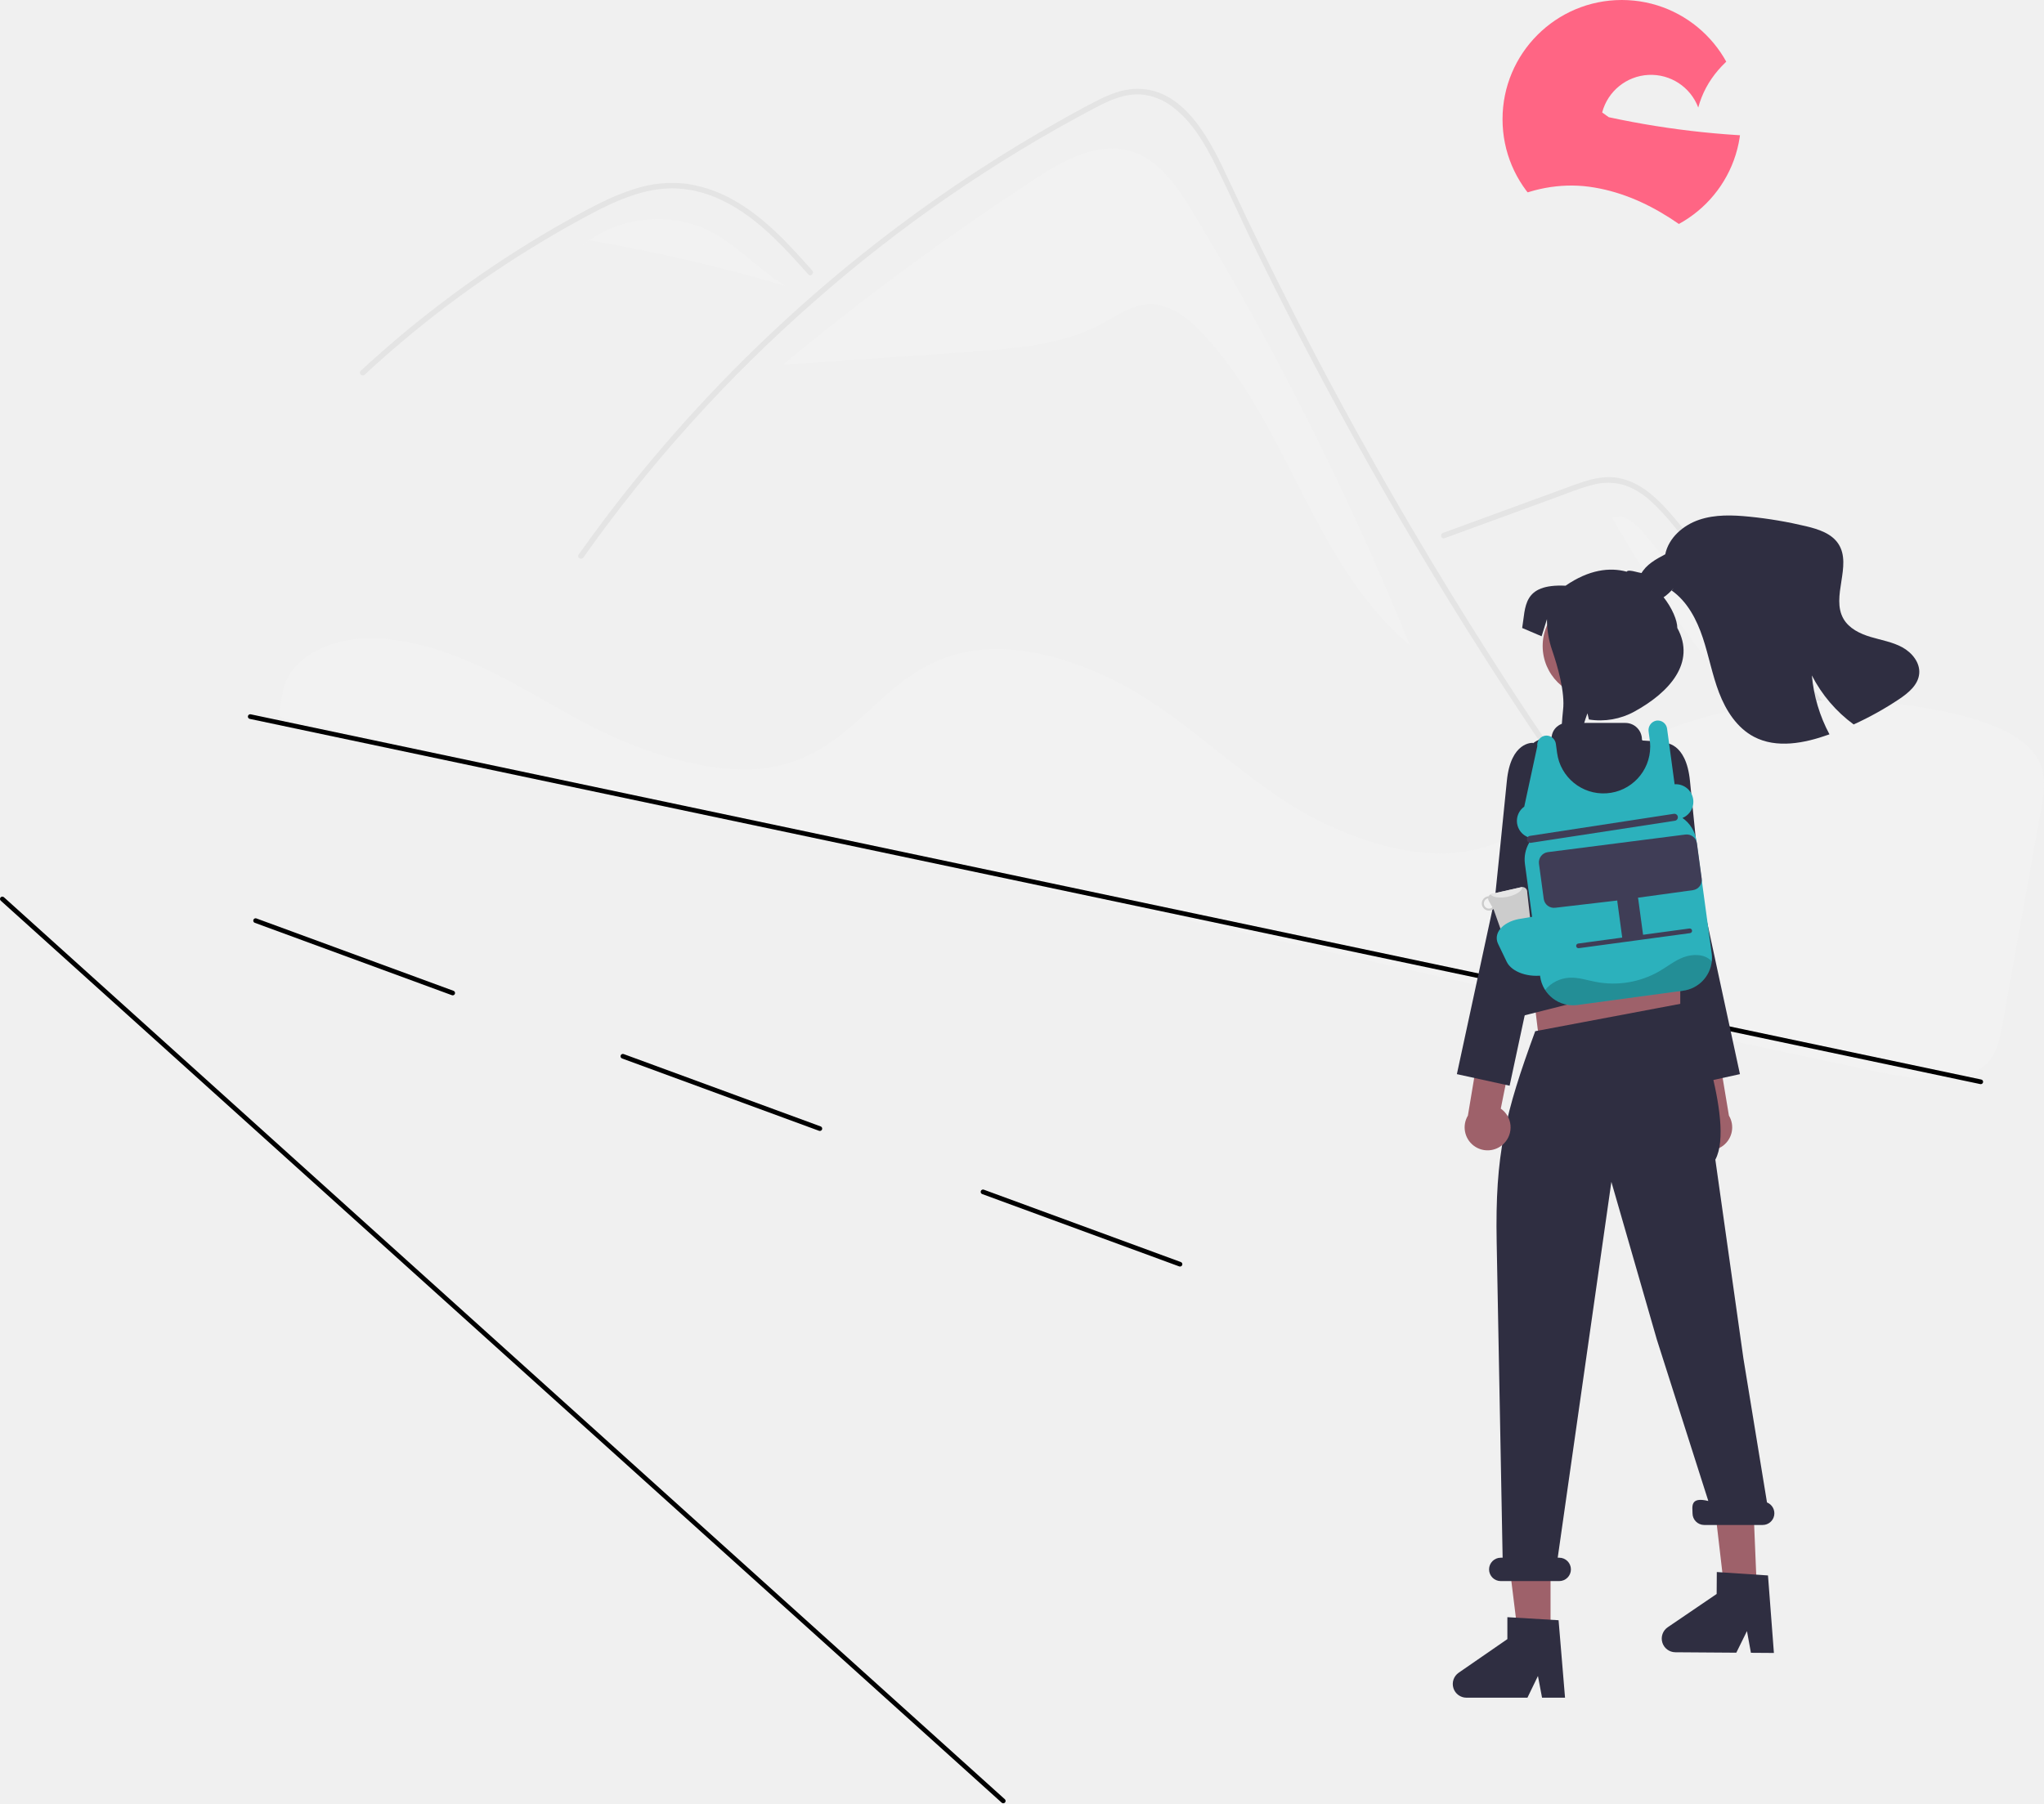
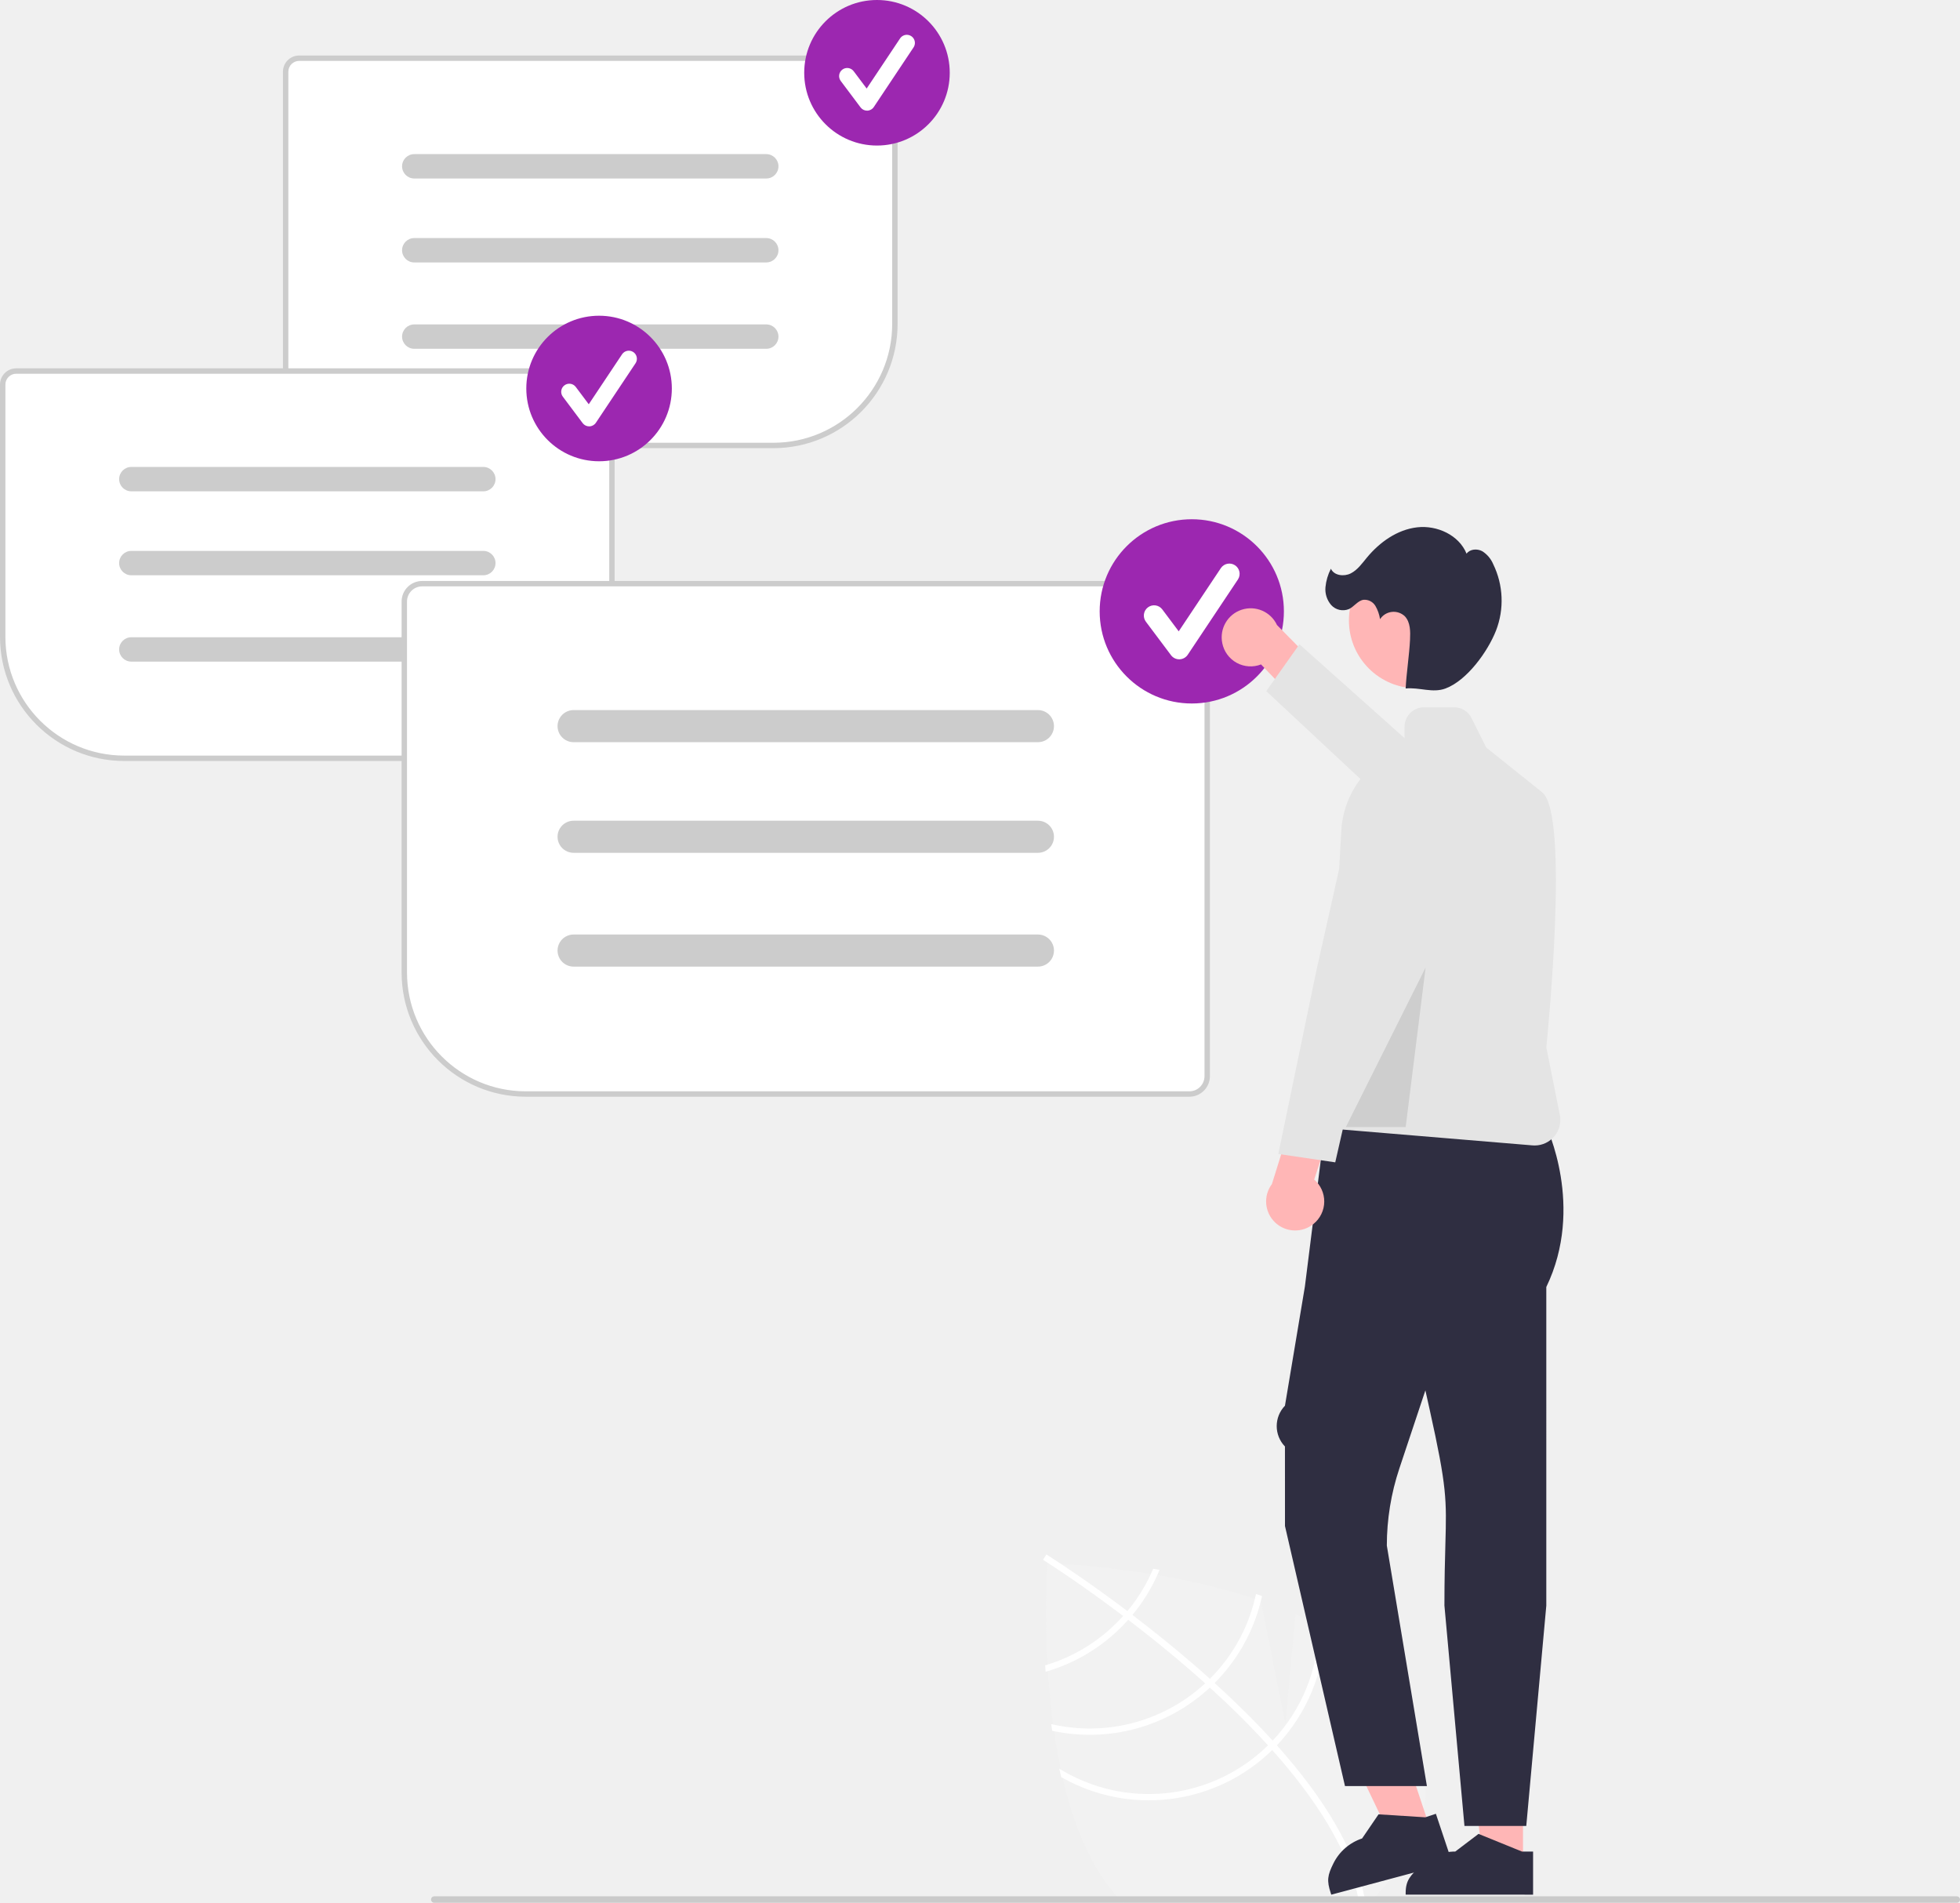
- <svg xmlns="http://www.w3.org/2000/svg" id="currentIllo" data-name="Layer 1" width="874.039" height="771.292" viewBox="0 0 874.039 771.292" class="injected-svg DownloadModal__ImageFile-sc-p17csy-5 iIfSkb grid_media">
-   <path d="M673.062,155.137c-6.611-10.934-14.444-22.608-26.712-26.178-14.207-4.135-28.802,4.079-41.181,12.184a1200.013,1200.013,0,0,0-106.794,78.684l.037.424q39.846-2.748,79.691-5.496c19.192-1.324,39.044-2.83,56.005-11.909,6.436-3.445,12.71-8.047,20.003-8.368,9.061-.398,16.962,5.93,23.17,12.541,36.727,39.109,47.355,98.916,88.558,133.276A1307.621,1307.621,0,0,0,673.062,155.137Z" transform="translate(-162.9803 -64.354)" fill="#f2f2f2" />
-   <path d="M898.816,486.852c-4.061-5.128-5.721-6.33-9.727-11.505Q840.159,412.063,797.108,344.504q-29.241-45.883-55.583-93.529-12.541-22.651-24.394-45.658-9.198-17.839-17.985-35.891c-1.675-3.437-3.303-6.891-4.923-10.352-3.817-8.139-7.563-16.318-11.585-24.346-4.583-9.151-10.162-18.744-18.578-24.891a25.346,25.346,0,0,0-13.204-5.081c-6.851-.443-13.173,2.386-19.115,5.476a615.324,615.324,0,0,0-120.996,83.438A629.917,629.917,0,0,0,412.444,302.789c-.869,1.241-2.924.055-2.047-1.193q5.18-7.325,10.565-14.492A633.399,633.399,0,0,1,582.67,136.269q15.73-10.194,32.051-19.431c5.484-3.106,10.992-6.171,16.594-9.048,5.492-2.821,11.324-5.358,17.598-5.452,21.351-.332,32.407,23.848,40,40.119q3.58,7.681,7.246,15.314,13.856,28.981,28.779,57.432,9.21,17.566,18.823,34.927,29.917,54.062,63.596,105.935c29.743,45.808,59.25,86.275,93.134,129.112C901.424,486.362,899.756,488.053,898.816,486.852Z" transform="translate(-162.9803 -64.354)" fill="#e4e4e4" />
-   <path d="M508.636,181.73c-1.24-1.383-2.473-2.766-3.722-4.149-9.846-10.889-20.411-21.652-33.931-27.894a49.228,49.228,0,0,0-20.624-4.781c-7.38.024-14.595,1.96-21.414,4.67-3.224,1.288-6.377,2.75-9.482,4.307-3.548,1.786-7.033,3.69-10.502,5.61q-9.767,5.405-19.281,11.284-18.93,11.699-36.674,25.184-9.198,6.993-18.017,14.445-8.202,6.922-16.073,14.216c-1.122,1.035-2.797-.64-1.675-1.675,1.383-1.288,2.782-2.568,4.18-3.832q5.927-5.358,12.043-10.51,11.153-9.411,22.884-18.096,18.242-13.513,37.74-25.192,9.743-5.832,19.755-11.174c2.015-1.075,4.054-2.126,6.116-3.121a97.502,97.502,0,0,1,14.54-5.919,51.724,51.724,0,0,1,21.96-2.157,57.173,57.173,0,0,1,20.261,7.009c13.275,7.42,23.572,18.894,33.591,30.091C511.323,181.184,509.655,182.867,508.636,181.73Z" transform="translate(-162.9803 -64.354)" fill="#e4e4e4" />
-   <path d="M780.643,294.569l31.811-11.635L828.249,277.157c5.144-1.881,10.276-4.023,15.593-5.37a24.6,24.6,0,0,1,14.114.18,32.529,32.529,0,0,1,11.008,6.824,89.337,89.337,0,0,1,9.029,9.642c3.439,4.133,6.827,8.308,10.23,12.47q21.068,25.765,41.86,51.755,20.792,25.989,41.306,52.198,20.564,26.274,40.845,52.767,2.484,3.246,4.965,6.494c.914,1.196,2.973.017,2.047-1.196q-20.431-26.76-41.147-53.3-20.767-26.604-41.82-52.982-21.053-26.378-42.391-52.527-5.316-6.515-10.649-13.015c-2.999-3.655-5.965-7.35-9.254-10.753-6.039-6.245-13.583-11.764-22.614-11.914-5.31-.088-10.448,1.597-15.381,3.381-5.318,1.924-10.624,3.884-15.935,5.826l-32.034,11.716-8.008,2.929c-1.421.52-.807,2.812.63,2.286Z" transform="translate(-162.9803 -64.354)" fill="#e4e4e4" />
-   <path d="M466.796,163.388c-16.166-8.308-36.868-6.681-51.723,3.699a737.726,737.726,0,0,1,83.932,19.589C487.555,179.967,478.599,169.455,466.796,163.388Z" transform="translate(-162.9803 -64.354)" fill="#f2f2f2" />
-   <path d="M414.914,167.059l-3.112,2.53c1.053-.885,2.147-1.715,3.271-2.501C415.02,167.078,414.967,167.068,414.914,167.059Z" transform="translate(-162.9803 -64.354)" fill="#f2f2f2" />
-   <path d="M867.766,294.685c-3.131-3.812-6.517-7.803-11.201-9.351l-4.373.172A496.015,496.015,0,0,0,984.306,436.543Q926.036,365.614,867.766,294.685Z" transform="translate(-162.9803 -64.354)" fill="#f2f2f2" />
-   <path d="M667.565,606.081a.992.992,0,0,1-.345-.062l-84.261-30.953a1.0 1,0,0,1,.689-1.877L667.91,604.142a1.0 1,0,0,1-.345,1.938Z" transform="translate(-162.9803 -64.354)" />
-   <path d="M513.565,548.081a.992.992,0,0,1-.345-.062l-84.261-30.953a1.0 1,0,0,1,.689-1.877L513.91,546.142a1.0 1,0,0,1-.345,1.938Z" transform="translate(-162.9803 -64.354)" />
-   <path d="M356.565,490.081a.992.992,0,0,1-.345-.062l-84.261-30.953a1.0 1,0,1,1,.689-1.877L356.91,488.142a1.0 1,0,0,1-.345,1.938Z" transform="translate(-162.9803 -64.354)" />
-   <path d="M340.778,339.738c-3.513-.785-7.07-1.405-10.583-1.837l-.511-.063c-23.321-2.777-43.01,6.958-45.796,22.645l-.495,2.838c-.309,1.795-.643,3.725-1.04,5.86-.192,1.054.867,2.132,2.407,2.476L845.649,497.037c39.607,8.564,79.087,17.024,117.337,25.144a177.652,177.652,0,0,0,21.711,3.511c10.927.926,18.927-.293,24.46-3.725l.001 0c6.877-4.253,8.607-11.157,10.019-19.078,2.846-15.997,5.877-32.793,8.897-49.538,2.661-14.758,5.316-29.477,7.832-43.574,1.478-8.369,2.281-15.869-2.879-22.891-5.596-7.598-17.581-13.494-35.623-17.527-.218-.049-.434-.097-.655-.145-56.592-12.407-117.619-2.55-151.854,24.53-3.942,3.118-7.734,6.553-11.401,9.875a158.915,158.915,0,0,1-17.302,14.232,66.95,66.95,0,0,1-10.666,5.986c-.257.125-.548.255-.851.372-.705.318-1.433.613-2.135.865a62.042,62.042,0,0,1-12.655,3.397l-.431.065c-.326.056-.678.107-1.027.147a68.206,68.206,0,0,1-7.479.589c-10.812.309-22.585-1.669-34.991-5.882a151.752,151.752,0,0,1-32.578-15.751c-10.814-6.914-20.639-14.717-30.141-22.263-4.173-3.316-8.49-6.743-12.828-10.046-.815-.622-1.618-1.23-2.434-1.842-5.313-3.969-10.177-7.354-14.871-10.348a146.281,146.281,0,0,0-37.143-17.035c-13.864-4.03-26.63-5.128-37.931-3.275a60.649,60.649,0,0,0-9.253,2.27c-13.923,4.597-23.917,13.74-33.581,22.583-12.021,10.999-24.453,22.373-44.611,25.204-23.263,3.273-53.836-7.081-74.693-17.866-6.557-3.391-13.045-7.056-19.318-10.601q-3.801-2.148-7.611-4.28c-4.993-2.785-9.099-4.982-12.918-6.915l-1.208-.614c-.673-.337-1.346-.675-2.034-1.007-4.55-2.238-8.825-4.154-13.075-5.86l-1.004-.409c-2.021-.785-3.918-1.486-5.788-2.137l-.747-.259A109.236,109.236,0,0,0,340.778,339.738Z" transform="translate(-162.9803 -64.354)" fill="#f2f2f2" />
-   <path d="M1009.981,528.062a1.009,1.009,0,0,1-.208-.021l-740-156.208a1,1,0,0,1,.413-1.957l740,156.208a1,1,0,0,1-.206,1.979Z" transform="translate(-162.9803 -64.354)" />
-   <circle cx="693.5" cy="51" r="51" fill="#ff6584" />
-   <path d="M948.516,76.224c-24.717-3.341-52.935,10.019-59.341,34.124a21.597,21.597,0,0,0-41.093,2.109l2.83,2.027a372.275,372.275,0,0,0,160.659-.726C994.377,95.688,973.233,79.565,948.516,76.224Z" transform="translate(-162.9803 -64.354)" fill="#f0f0f0" />
-   <path d="M842.516,144.224c-24.717-3.341-52.935,10.019-59.341,34.124a21.597,21.597,0,0,0-41.093,2.109l2.83,2.027a372.275,372.275,0,0,0,160.659-.726C888.377,163.688,867.233,147.565,842.516,144.224Z" transform="translate(-162.9803 -64.354)" fill="#f0f0f0" />
-   <path d="M886.872,553.437a9.76,9.76,0,0,1,1.357-14.904L872.689,461.346l17.161,5.51,12.439,74.659A9.813,9.813,0,0,1,886.872,553.437Z" transform="translate(-162.9803 -64.354)" fill="#9e616a" />
-   <path d="M863.926,390.13l10.648-8.037s9.393-.665,11.056,16.274,5.079,49.95,5.079,49.95l16.293,75.463-22.554,4.95-17.451-81.438-10.469-24.184Z" transform="translate(-162.9803 -64.354)" fill="#2f2e41" />
-   <polygon points="718.5 449 658.5 448 653.5 407 718.5 407 718.5 449" fill="#9e616a" />
-   <polygon points="663.032 699.832 649.181 699.831 642.591 646.404 663.034 646.405 663.032 699.832" fill="#9e616a" />
-   <polygon points="751.276 680.645 737.425 680.548 731.21 627.076 749.225 631.209 751.276 680.645" fill="#9e616a" />
-   <polygon points="707.954 371.691 711.092 379.851 710.465 388.011 649.04 409.286 652.088 373.574 658.993 365.414 707.954 371.691" fill="#ffb6b6" />
-   <circle cx="681.602" cy="276.32" r="21.938" fill="#9e616a" />
-   <path d="M832.208,790.486h-9.829l-1.754-9.279-4.493,9.279H790.064a5.86,5.86,0,0,1-3.33-10.682l20.817-14.377v-9.381l21.896,1.307Z" transform="translate(-162.9803 -64.354)" fill="#2f2e41" />
-   <path d="M921.523,771.351l-9.828-.069-1.689-9.292-4.558,9.248-26.067-.182a5.86,5.86,0,0,1-3.255-10.705l20.917-14.231.066-9.381,21.886,1.46Z" transform="translate(-162.9803 -64.354)" fill="#2f2e41" />
-   <path d="M918.566,706.973l-10.086-61.619-12-85c8.788-16.32-11-67-11-67l-2.793.134L819.467,505.415l.014-.061c-12.931,35.268-17.215,52.691-16.506,90.248l2.547,135.01h-.799a5,5,0,0,0,0,10h25a5,5,0,0,0,0-10h-.645l22.947-160.757L871.48,637.354l22,69c-8-2-6.758,2.634-6.758,5.258a5,5,0,0,0,5,5h25a4.995,4.995,0,0,0,1.844-9.639Z" transform="translate(-162.9803 -64.354)" fill="#2f2e41" />
-   <path d="M890.403,495.979l-2-20a3.987,3.987,0,0,0-3.605-2.995c-.833-9.527-4.339-50.629-4.549-52.421l-.008-.076-1.594-34.058a5.037,5.037,0,0,0-4.703-4.79l-8.421-.55a.446.446,0,0,1-.431-.445,7.081,7.081,0,0,0-7.081-7.081H833.08a6.63,6.63,0,0,0-6.576,5.804.44.44,0,0,1-.448.396l-.003-0a11.845,11.845,0,0,0-11.915,9.824c-3.408,19.831-10.239,64.84-6.862,89.862,1.176,8.711-1.359,1.812-1.803,9.1a5.365,5.365,0,0,0,1.336,3.89c-2.058.598-2.856,2.821-2.328,4.916l-.438-.108a4,4,0,0,0,4.856,2.901L885.502,480.836C887.644,480.296,890.943,498.121,890.403,495.979Z" transform="translate(-162.9803 -64.354)" fill="#2f2e41" />
-   <path d="M806.089,553.437a9.76,9.76,0,0,0-1.357-14.904l15.54-77.187-17.161,5.51-12.439,74.659A9.813,9.813,0,0,0,806.089,553.437Z" transform="translate(-162.9803 -64.354)" fill="#9e616a" />
-   <path d="M829.034,390.13l-10.648-8.037s-9.393-.665-11.056,16.274-5.079,49.95-5.079,49.95l-16.293,75.463,22.554,4.95,17.451-81.438,10.469-24.184Z" transform="translate(-162.9803 -64.354)" fill="#2f2e41" />
-   <path d="M868.076,321.166c4.087,1.217,7.9-2.202,10.745-5.441l-1.011,1.2c6.692,4.713,10.693,12.39,13.289,20.161,2.596,7.763,4.044,15.894,6.975,23.546,2.93,7.643,7.66,15.037,14.9,18.85,9.699,5.107,21.583,2.785,31.9-.9.137-.051.266-.094.403-.146a65.737,65.737,0,0,1-7.523-25.191,59.771,59.771,0,0,0,17.873,20.967,137.213,137.213,0,0,0,19.381-10.779c3.984-2.665,8.183-6.109,8.645-10.882.471-4.738-3.067-9.065-7.24-11.344-4.173-2.279-8.971-3.05-13.529-4.421-4.55-1.362-9.194-3.599-11.584-7.711-5.509-9.459,3.761-22.8-2.151-32.02-2.913-4.533-8.568-6.349-13.812-7.609a182.606,182.606,0,0,0-24.317-4.104c-7.189-.72-14.617-.985-21.455,1.328-6.838,2.313-13.041,7.686-14.506,14.763-3.993,2.099-8.217,4.421-10.359,8.405C862.558,313.815,863.749,319.881,868.076,321.166Z" transform="translate(-162.9803 -64.354)" fill="#2f2e41" />
-   <path d="M874.177,319.572c3.914,4.903,6.044,10.205,6.044,13.38,8.13,14.859-3.496,27.623-18.356,35.753a30.443,30.443,0,0,1-19.45,3.391l-.622-2.654-.842,2.39s-9.675,31.954-12.866,33.828c1.211-5.687,2.598-32.017,3.272-37.567.933-7.554-2.32-18.799-4.667-25.638a40.366,40.366,0,0,1-2.21-13.1v-.195l-2.285,7.34-8.319-3.549c1.548-8.878,0-18.956,18.556-18.082,10.036-6.902,18.873-7.953,26.133-5.996.937-1.448,6.339,1.264,7.9.502" transform="translate(-162.9803 -64.354)" fill="#2f2e41" />
-   <path d="M894.95,475.58a14.211,14.211,0,0,1-12.22,12.5l-45.17,6.12a14.224,14.224,0,0,1-15.99-12.18l-6.51-48.14a14.175,14.175,0,0,1,1.8-9.04l-.31-2.34a7.49,7.49,0,0,1-1.78-13.14l5.58-25.85a4.007,4.007,0,0,1,3.82-4.54,4.113,4.113,0,0,1,4.13,3.63l.51,3.8a20.001,20.001,0,0,0,39.82-2.66,20.672,20.672,0,0,0-.18-2.71l-.5-3.74a4.15,4.15,0,0,1,3.18-4.69,3.999,3.999,0,0,1,4.71,3.4l3.23,23.8a7.492,7.492,0,0,1,3.35,14.41,14.165,14.165,0,0,1,5.97,9.74l6.52,48.15A14,14,0,0,1,894.95,475.58Z" transform="translate(-162.9803 -64.354)" fill="#2cb1bc" />
-   <path d="M815.906,423.559a1.502,1.502,0,0,1,1.285-1.688l61.566-9.437a1.5,1.5,0,1,1,.402,2.973l-61.566,9.437A1.502,1.502,0,0,1,815.906,423.559Z" transform="translate(-162.9803 -64.354)" fill="#3f3d56" />
-   <path d="M823.101,448.829l-2.035-15.036a4.413,4.413,0,0,1,3.782-4.965l58.801-7.522a4.413,4.413,0,0,1,4.965,3.782l2.035,15.036a4.413,4.413,0,0,1-3.782,4.965L863.381,448.32a4.413,4.413,0,0,1,.117.489l2.079,15.36,19.819-2.682a1,1,0,1,1,.268,1.982l-19.819,2.682-8.919,1.207L838.098,469.906a1,1,0,0,1-.268-1.982l18.828-2.548-2.079-15.36a4.414,4.414,0,0,1-.017-.502l-26.496,3.097A4.413,4.413,0,0,1,823.101,448.829Z" transform="translate(-162.9803 -64.354)" fill="#3f3d56" />
-   <path d="M591.98,835.646a.998.998,0,0,1-.669-.257l-428-385.792a1,1,0,0,1,1.339-1.486l428,385.792a1,1,0,0,1-.67,1.743Z" transform="translate(-162.9803 -64.354)" />
-   <path d="M816.03,445.94a2.026,2.026,0,0,0-2.15-2.17,1.864,1.864,0,0,0-.32.04l-12.66,2.86a2.085,2.085,0,0,0-1.34,1.03,2.606,2.606,0,0,0-.55.08,3.076,3.076,0,1,0,1.36,6,3.118,3.118,0,0,0,1.24-.6l4.29,12.08a2.015,2.015,0,0,0,2.21.97l8.23-1.86a2.043,2.043,0,0,0,1.57-1.82Zm-15.85,6.98a2.2,2.2,0,0,1-.98-4.29c.04-.01.08,0,.12-.01a2.071,2.071,0,0,0,.27,1.04L801.16,452.4A2.071,2.071,0,0,1,800.18,452.92Z" transform="translate(-162.9803 -64.354)" fill="#ccc" />
-   <path d="M813.88,443.77c.12,1.6-2.62,3.44-6.29,4.17-3.37.69-6.39.21-7.24-1.05a1.919,1.919,0,0,1,.55-.22l12.66-2.86A1.864,1.864,0,0,1,813.88,443.77Z" transform="translate(-162.9803 -64.354)" fill="#e6e6e6" />
-   <path d="M807.264,475.724l-3.675-7.646c-2.153-4.479,1.789-9.245,8.787-10.624L821,456l3.607,25.202-.747.147C816.862,482.727,809.417,480.203,807.264,475.724Z" transform="translate(-162.9803 -64.354)" fill="#2cb1bc" />
-   <g opacity="0.2">
-     <path d="M894.95,475.58a14.211,14.211,0,0,1-12.22,12.5l-45.17,6.12a14.208,14.208,0,0,1-13.87-6.42,14.512,14.512,0,0,1,10.36-5.24c3.88-.2,7.64,1.09,11.44,1.81a39.589,39.589,0,0,0,26.83-4.45c3.53-2.05,6.71-4.67,10.59-6.13,3.88-1.45,8.89-1.4,11.7,1.43A4.033,4.033,0,0,1,894.95,475.58Z" transform="translate(-162.9803 -64.354)" />
-   </g>
+ <svg xmlns="http://www.w3.org/2000/svg" data-name="Layer 1" width="726.423" height="705.12" viewBox="0 0 726.423 705.12">
+   <path d="M745.618,799.922c-.76.8-1.55,1.59-2.35,2.38H652.047c-.75-.77-1.49-1.56-2.23-2.38-.03-.03-.06-.07-.09-.1-9.91-10.98-16.15-26.94-20.04-43.77-.25-1.02-.47-2.05-.69-3.09-1.02-4.73-1.85-9.51-2.53-14.25-.12-.82-.24-1.64-.34-2.46-.92-6.81-1.54-13.51-1.94-19.8-.05-.81-.1-1.6-.15-2.39a324.829,324.829,0,0,1-.02-37.6s.12,0,.35.01c.67.03,2.28.1,4.65.24,6.53.4,18.85,1.4,33.34,3.76.79.13,1.59.27,2.39.41a252.149,252.149,0,0,1,36.17,8.76c.74.25,1.47.5,2.21.75l.01.05,9.07,45.51,3.76-40.51c2.99,1.35,5.9,2.79,8.69,4.33.78.43,1.54.86,2.29,1.3a72.111,72.111,0,0,1,17.17,13.54C773.868,747.582,767.497,777.052,745.618,799.922Z" transform="translate(-235.8247 -97.18208)" fill="#f2f2f2" />
+   <path d="M707.497,742.215l1.581,1.752c18.279,20.458,29.188,39.448,32.549,56.719.053.251.09.501.144.752l-1.169.222-1.127.199c-3.43-18.83-16.201-38.296-32.14-56.144-.508-.58-1.024-1.169-1.557-1.742-6.814-7.496-14.14-14.687-21.548-21.411-.569-.525-1.154-1.052-1.739-1.578-9.824-8.825-19.707-16.808-28.521-23.538-.621-.478-1.25-.949-1.872-1.411-14.965-11.329-26.577-18.839-29.165-20.485-.312-.206-.489-.315-.529-.341l.613-.978.001-.017.621-.986c.04.027.634.388,1.706,1.088,4.028,2.597,14.856,9.744,28.326,19.905.605.461,1.235.932,1.855,1.41,7.158,5.454,14.988,11.703,22.894,18.543q2.983,2.572,5.818,5.137c.594.518,1.179,1.045,1.748,1.57Q698,731.781,707.497,742.215Z" transform="translate(-235.8247 -97.18208)" fill="#fff" />
+   <path d="M663.218,678.532c-.27.65-.56,1.3-.86,1.94a62.382,62.382,0,0,1-8.69,13.75c-.51.6-1.03,1.21-1.57,1.81q-2.19,2.415-4.66,4.67a62.595,62.595,0,0,1-23.4,13.36c-.28.09-.55.18-.83.26.05.79.1,1.57.15,2.38.28-.08.55-.16.83-.25a64.849,64.849,0,0,0,24.81-14.02,66.938,66.938,0,0,0,4.97-4.99c.54-.59,1.06-1.2,1.56-1.81a64.419,64.419,0,0,0,9.22-14.75c.28-.64.56-1.28.83-1.93C664.778,678.812,663.988,678.672,663.218,678.532Z" transform="translate(-235.8247 -97.18208)" fill="#fff" />
+   <path d="M701.328,687.872c-.12.59-.26,1.18-.41,1.77a62.564,62.564,0,0,1-16.68,29.67c-.57.57-1.15,1.13-1.75,1.67-.17.17-.36.35-.54.51a63.024,63.024,0,0,1-55.82,14.76c-.23-.04-.47-.1-.7-.15.12.82.23,1.65.36,2.47.23.05.45.1.68.14a65.359,65.359,0,0,0,57.04-15.49c.24-.22.49-.43.72-.66.6-.56,1.18-1.12,1.76-1.68a65.028,65.028,0,0,0,17.15-30.44q.225-.9.42-1.8C702.817,688.382,702.078,688.122,701.328,687.872Z" transform="translate(-235.8247 -97.18208)" fill="#fff" />
+   <path d="M724.658,698.082c.01.56.01,1.13,0,1.69a62.703,62.703,0,0,1-17.16,42.44c-.56.6-1.14,1.18-1.72,1.76-.63.61-1.26,1.22-1.91,1.8a63.162,63.162,0,0,1-74.87,7.19,6.713,6.713,0,0,1-.58-.34c.24,1.06.48,2.1.74,3.14.18.1.35.2.53.29a65.505,65.505,0,0,0,75.74-8.54c.65-.59,1.3-1.18,1.91-1.8.6-.57,1.17-1.15,1.74-1.75a65.251,65.251,0,0,0,17.87-42.89q.03-.81.03-1.62C726.218,698.982,725.437,698.532,724.658,698.082Z" transform="translate(-235.8247 -97.18208)" fill="#fff" />
+   <path d="M522.492,262.76H346.707a5.524,5.524,0,0,1-5.518-5.518V123.768a5.524,5.524,0,0,1,5.518-5.518H562.475a5.524,5.524,0,0,1,5.518,5.518v93.493A45.551,45.551,0,0,1,522.492,262.76Z" transform="translate(-235.8247 -97.18208)" fill="#fff" />
+   <path d="M522.492,263.26H346.707a6.025,6.025,0,0,1-6.018-6.018V123.768a6.025,6.025,0,0,1,6.018-6.018H562.475a6.024,6.024,0,0,1,6.018,6.018v93.493A46.052,46.052,0,0,1,522.492,263.26ZM346.707,119.75a4.023,4.023,0,0,0-4.018,4.018v133.475a4.022,4.022,0,0,0,4.018,4.018H522.492a44.05,44.05,0,0,0,44-44V123.768a4.023,4.023,0,0,0-4.018-4.018Z" transform="translate(-235.8247 -97.18208)" fill="#ccc" />
+   <path d="M519.823,163.327H389.358a4.516,4.516,0,0,1,0-9.032H519.823a4.516,4.516,0,0,1,0,9.032Z" transform="translate(-235.8247 -97.18208)" fill="#ccc" />
+   <path d="M519.823,194.437H389.358a4.516,4.516,0,0,1,0-9.032H519.823a4.516,4.516,0,1,1,0,9.032Z" transform="translate(-235.8247 -97.18208)" fill="#ccc" />
+   <path d="M519.823,226.437H389.358a4.516,4.516,0,0,1,0-9.032H519.823a4.516,4.516,0,1,1,0,9.032Z" transform="translate(-235.8247 -97.18208)" fill="#ccc" />
+   <circle cx="325.03" cy="26.968" r="26.969" fill="#9c27b0" />
+   <path d="M557.176,138.186a2.999,2.999,0,0,1-2.4-1.2l-7.357-9.81a3,3,0,1,1,4.8-3.6l4.813,6.417,12.363-18.544a3,3,0,1,1,4.992,3.328L559.672,136.851a3.001,3.001,0,0,1-2.413,1.335C557.231,138.186,557.203,138.186,557.176,138.186Z" transform="translate(-235.8247 -97.18208)" fill="#fff" />
+   <path d="M457.61,378.689H281.825a45.551,45.551,0,0,1-45.5-45.5V239.696a5.525,5.525,0,0,1,5.518-5.518H457.61a5.525,5.525,0,0,1,5.518,5.518v133.475A5.525,5.525,0,0,1,457.61,378.689Z" transform="translate(-235.8247 -97.18208)" fill="#fff" />
+   <path d="M457.61,379.189H281.825a46.052,46.052,0,0,1-46-46V239.696a6.025,6.025,0,0,1,6.018-6.018H457.61a6.025,6.025,0,0,1,6.018,6.018v133.475A6.025,6.025,0,0,1,457.61,379.189ZM241.843,235.678a4.023,4.023,0,0,0-4.018,4.018v93.493a44.05,44.05,0,0,0,44,44H457.61a4.023,4.023,0,0,0,4.018-4.018V239.696a4.023,4.023,0,0,0-4.018-4.018Z" transform="translate(-235.8247 -97.18208)" fill="#ccc" />
+   <path d="M414.959,279.255H284.494a4.516,4.516,0,1,1,0-9.032H414.959a4.516,4.516,0,1,1,0,9.032Z" transform="translate(-235.8247 -97.18208)" fill="#ccc" />
+   <path d="M414.959,310.366H284.494a4.516,4.516,0,0,1,0-9.032H414.959a4.516,4.516,0,1,1,0,9.032Z" transform="translate(-235.8247 -97.18208)" fill="#ccc" />
+   <path d="M414.959,342.366H284.494a4.516,4.516,0,0,1,0-9.032H414.959a4.516,4.516,0,1,1,0,9.032Z" transform="translate(-235.8247 -97.18208)" fill="#ccc" />
+   <circle cx="222.03" cy="143.969" r="26.969" fill="#9c27b0" />
+   <path d="M454.176,255.186a2.999,2.999,0,0,1-2.4-1.2l-7.357-9.81a3,3,0,1,1,4.8-3.6l4.813,6.417,12.363-18.544a3,3,0,0,1,4.992,3.328L456.672,253.851a3.001,3.001,0,0,1-2.413,1.335C454.231,255.186,454.203,255.186,454.176,255.186Z" transform="translate(-235.8247 -97.18208)" fill="#fff" />
+   <path d="M676.635,503.103H430.671a45.551,45.551,0,0,1-45.5-45.5V320.089a7.121,7.121,0,0,1,7.113-7.113H676.635a7.121,7.121,0,0,1,7.112,7.113V495.989A7.121,7.121,0,0,1,676.635,503.103Z" transform="translate(-235.8247 -97.18208)" fill="#fff" />
+   <path d="M676.635,503.603H430.671a46.052,46.052,0,0,1-46-46V320.089a7.621,7.621,0,0,1,7.613-7.613H676.635a7.621,7.621,0,0,1,7.612,7.613V495.989A7.621,7.621,0,0,1,676.635,503.603ZM392.284,314.476a5.619,5.619,0,0,0-5.613,5.613V457.603a44.05,44.05,0,0,0,44,44H676.635a5.619,5.619,0,0,0,5.612-5.613V320.089a5.619,5.619,0,0,0-5.612-5.613Z" transform="translate(-235.8247 -97.18208)" fill="#ccc" />
+   <path d="M620.426,372.222H448.492a5.952,5.952,0,1,1,0-11.903H620.426a5.952,5.952,0,1,1,0,11.903Z" transform="translate(-235.8247 -97.18208)" fill="#ccc" />
+   <path d="M620.426,413.221H448.492a5.952,5.952,0,1,1,0-11.903H620.426a5.952,5.952,0,1,1,0,11.903Z" transform="translate(-235.8247 -97.18208)" fill="#ccc" />
+   <path d="M620.426,455.393H448.492a5.952,5.952,0,1,1,0-11.903H620.426a5.952,5.952,0,1,1,0,11.903Z" transform="translate(-235.8247 -97.18208)" fill="#ccc" />
+   <circle cx="441.703" cy="226.559" r="34.139" fill="#9c27b0" />
+   <path d="M672.871,341.509a3.796,3.796,0,0,1-3.038-1.519l-9.314-12.418a3.797,3.797,0,1,1,6.076-4.557l6.093,8.124L688.339,307.664a3.798,3.798,0,0,1,6.319,4.213l-18.627,27.941a3.799,3.799,0,0,1-3.054,1.69C672.941,341.508,672.906,341.509,672.871,341.509Z" transform="translate(-235.8247 -97.18208)" fill="#fff" />
+   <polygon points="530.145 677.866 516.256 682.511 491.729 631.148 512.229 624.292 530.145 677.866" fill="#ffb6b6" />
+   <path d="M774.015,787.327l-44.785,11.978-.189-.566c-1.557-4.656-1.208-6.641.984-11.034a18.261,18.261,0,0,1,10.618-9.228l.001-0,6.105-8.942,17.339,1.102,3.909-1.307Z" transform="translate(-235.8247 -97.18208)" fill="#2f2e41" />
+   <polygon points="564.461 690.925 549.816 690.925 542.848 634.435 564.464 634.436 564.461 690.925" fill="#ffb6b6" />
+   <path d="M804.021,799.304l-47.223-.002v-.597c0-4.91,1.912-6.526,5.384-9.997a18.261,18.261,0,0,1,12.996-5.383h.001l8.626-6.544,16.094,6.545,4.122 0Z" transform="translate(-235.8247 -97.18208)" fill="#2f2e41" />
+   <path d="M688.824,335.498a10.696,10.696,0,0,0,14.37,7.907l16.908,17.652,13.233-7.658-24.227-24.593a10.754,10.754,0,0,0-20.283,6.692Z" transform="translate(-235.8247 -97.18208)" fill="#ffb6b6" />
+   <polygon points="562.421 327.072 570.043 319.186 525.965 278.363 481.602 238.751 469.315 256.113 515.804 299.507 562.421 327.072" fill="#e4e4e4" />
+   <path d="M771.163,692.156c0-9.911.196-16.979.354-22.66.461-16.623.585-21.092-5.776-49.719l-1.634-7.352-9.635,28.904a90.541,90.541,0,0,0-4.657,28.596l14.855,89.132H734.307L712.07,662.697l-.01-29.475a10.873,10.873,0,0,1,0-15.112l7.388-44.159,7.478-59.513h81.907s14.455,29.962.09,59.682l-.002,118.073-7.422,81.64H778.586Z" transform="translate(-235.8247 -97.18208)" fill="#2f2e41" />
+   <path d="M803.825,521.641l-76.613-6.384-.398-.033,6.114-110.054a34.611,34.611,0,0,1,23.459-30.986v-7.702a7.198,7.198,0,0,1,7.19-7.19h11.194a7.151,7.151,0,0,1,6.431,3.974l5.474,10.947,20.699,16.559c10.223,8.179,1.995,90.176,1.553,94.503l5.006,25.031a9.505,9.505,0,0,1-9.297,11.368Q804.233,521.674,803.825,521.641Z" transform="translate(-235.8247 -97.18208)" fill="#e4e4e4" />
+   <path d="M722.692,550.699a10.696,10.696,0,0,0,.202-16.4l7.601-23.231-12.991-8.062-10.274,32.957a10.754,10.754,0,0,0,15.461,14.736Z" transform="translate(-235.8247 -97.18208)" fill="#ffb6b6" />
+   <polygon points="513.585 295.588 503.038 292.072 487.804 360.04 473.773 427.634 494.876 430.739 511.241 358.868 513.585 295.588" fill="#e4e4e4" />
+   <circle cx="525.103" cy="229.914" r="25.162" fill="#ffb6b6" />
+   <path d="M727.072,314.773a18.894,18.894,0,0,1,2.014-6.833c1.176,2.558,4.845,3.002,7.357,1.729,2.512-1.273,4.194-3.691,5.989-5.86,4.736-5.724,11.248-10.367,18.629-11.213,7.381-.846,15.516,2.88,18.305,9.766,1.251-1.738,3.922-1.931,5.81-.921a10.45,10.45,0,0,1,4.076,4.829,30.766,30.766,0,0,1,1.023,24.617c-3.108,7.865-10.783,18.461-18.701,21.429-4.807,1.802-9.663-.504-14.776,0,.268-5.58,1.35-12.464,1.617-18.044.147-3.056.168-6.475-1.919-8.711a6.025,6.025,0,0,0-9.192,1.073,13.842,13.842,0,0,0-1.726-4.921,4.708,4.708,0,0,0-4.42-2.264c-2.135.35-3.453,2.541-5.413,3.459a5.882,5.882,0,0,1-6.537-1.499A8.894,8.894,0,0,1,727.072,314.773Z" transform="translate(-235.8247 -97.18208)" fill="#2f2e41" />
+   <polygon points="528.36 358.563 498.809 417.665 520.973 417.665 528.36 358.563" opacity="0.1" />
+   <path d="M962.247,801.112a1.186,1.186,0,0,1-1.19,1.19h-564.29a1.19,1.19,0,0,1,0-2.38h564.29A1.186,1.186,0,0,1,962.247,801.112Z" transform="translate(-235.8247 -97.18208)" fill="#cacaca" />
</svg>
